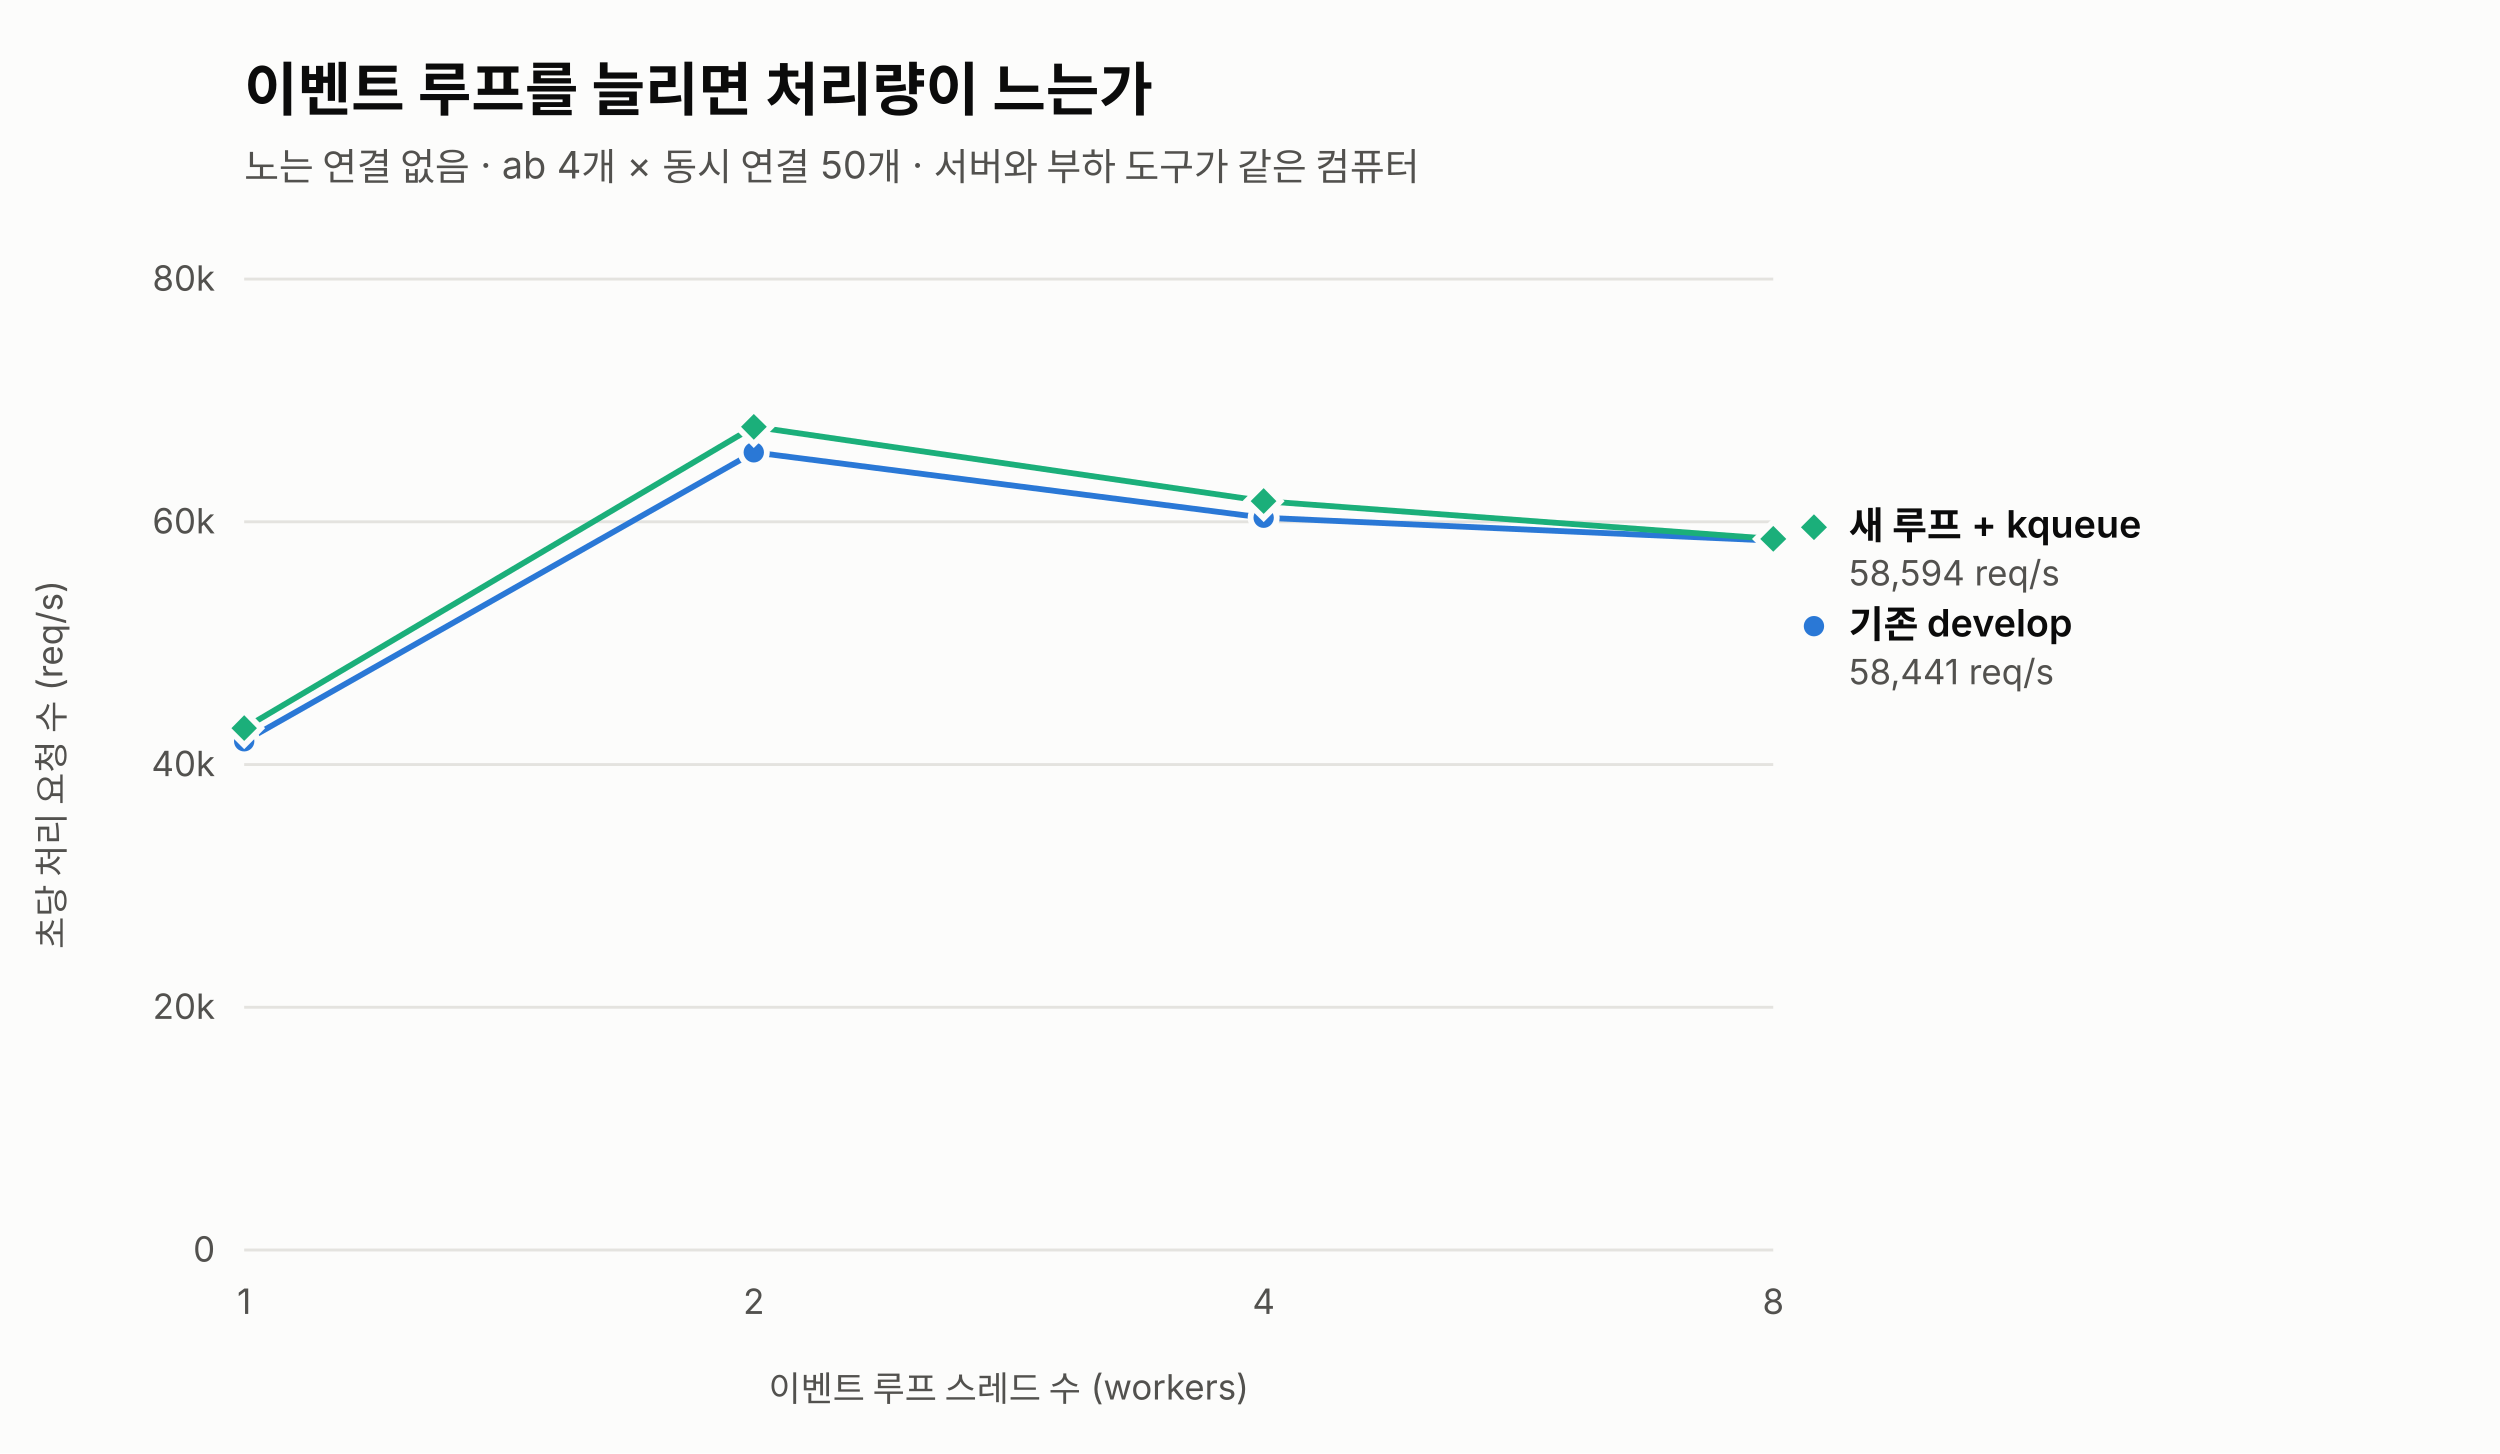
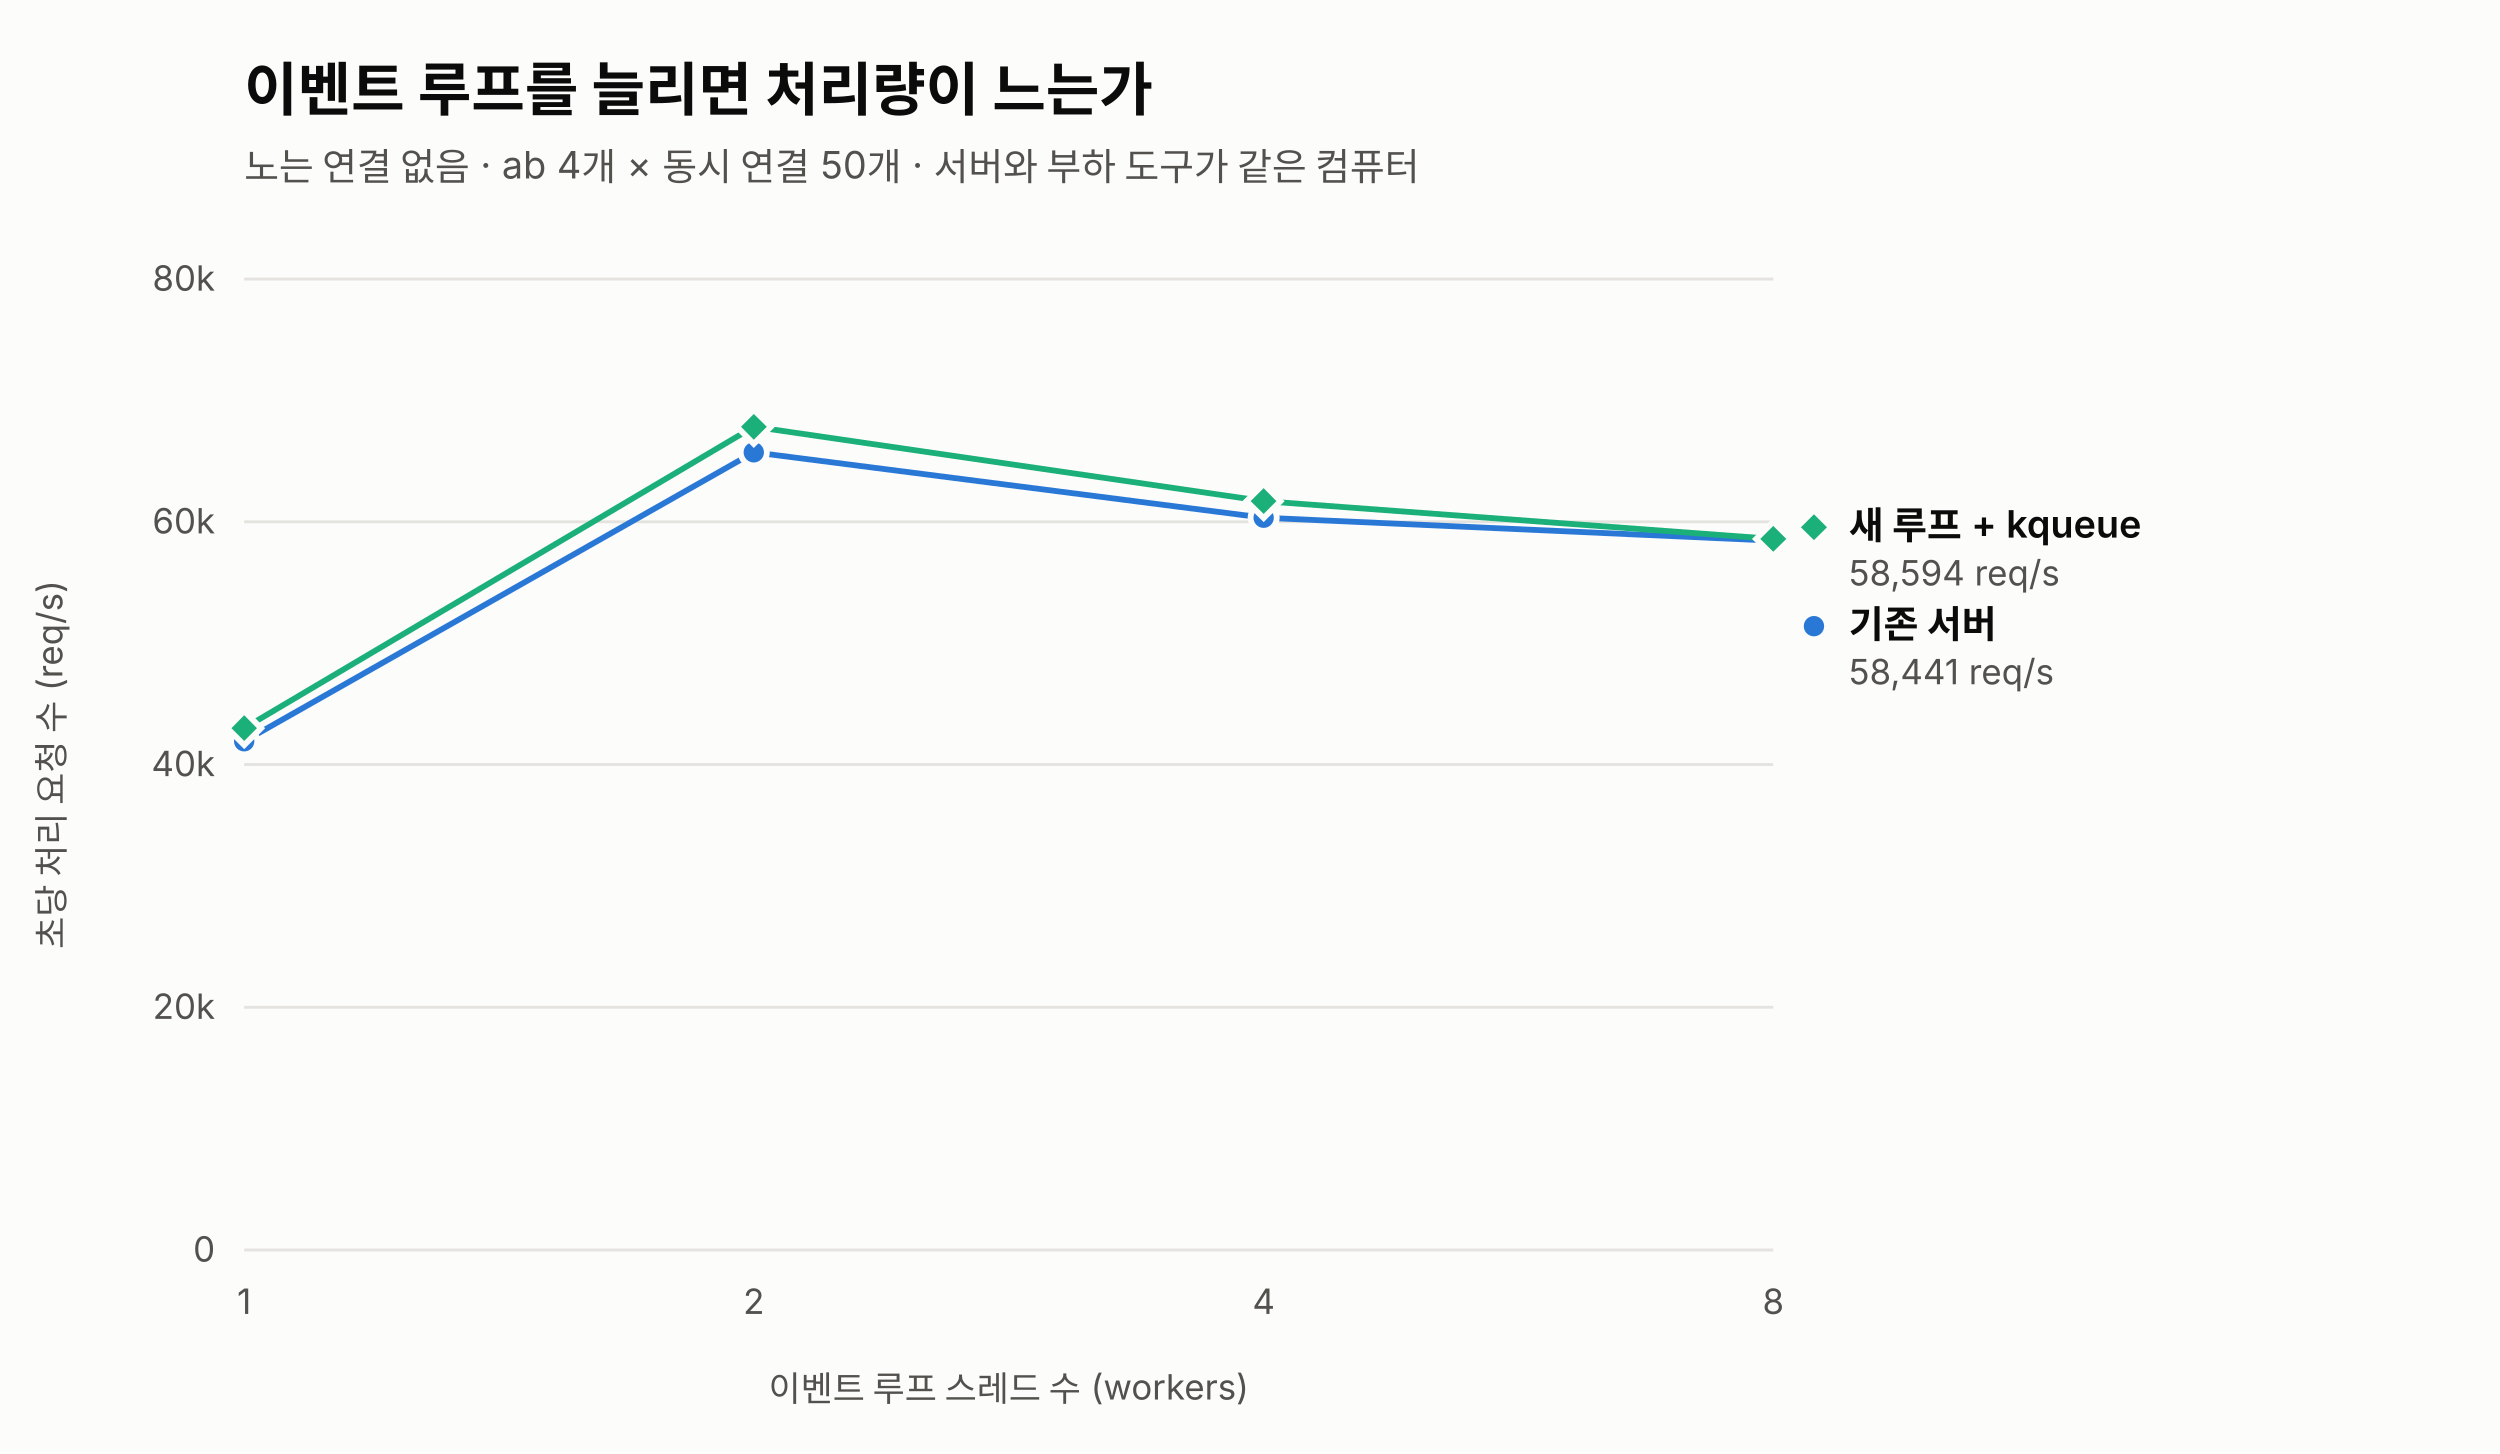
<svg xmlns="http://www.w3.org/2000/svg" width="860" height="500" viewBox="0 0 860 500" font-family="-apple-system, 'Apple SD Gothic Neo', 'Noto Sans KR', sans-serif">
  <rect width="860" height="500" fill="#fcfcfb" />
  <text x="84" y="38" font-size="20" font-weight="600" fill="#0b0b0b">이벤트 루프를 늘리면 처리량이 느는가</text>
  <text x="84" y="62" font-size="13" fill="#52514e">노는 연결 없음 · ab 4개 × 동시 연결 50개 · 서버와 부하 도구가 같은 컴퓨터</text>
  <line x1="84" y1="430.0" x2="610" y2="430.0" stroke="#e4e3df" stroke-width="1" />
  <text x="74" y="434.0" font-size="12" fill="#52514e" text-anchor="end">0</text>
  <line x1="84" y1="346.5" x2="610" y2="346.5" stroke="#e4e3df" stroke-width="1" />
  <text x="74" y="350.5" font-size="12" fill="#52514e" text-anchor="end">20k</text>
  <line x1="84" y1="263.0" x2="610" y2="263.0" stroke="#e4e3df" stroke-width="1" />
  <text x="74" y="267.0" font-size="12" fill="#52514e" text-anchor="end">40k</text>
  <line x1="84" y1="179.5" x2="610" y2="179.5" stroke="#e4e3df" stroke-width="1" />
  <text x="74" y="183.5" font-size="12" fill="#52514e" text-anchor="end">60k</text>
  <line x1="84" y1="96.0" x2="610" y2="96.0" stroke="#e4e3df" stroke-width="1" />
  <text x="74" y="100.0" font-size="12" fill="#52514e" text-anchor="end">80k</text>
  <text x="22" y="263.0" font-size="12" fill="#52514e" text-anchor="middle" transform="rotate(-90 22 263.0)">초당 처리 요청 수 (req/s)</text>
  <text x="84.0" y="452" font-size="12" fill="#52514e" text-anchor="middle">1</text>
  <text x="259.3" y="452" font-size="12" fill="#52514e" text-anchor="middle">2</text>
  <text x="434.7" y="452" font-size="12" fill="#52514e" text-anchor="middle">4</text>
  <text x="610.0" y="452" font-size="12" fill="#52514e" text-anchor="middle">8</text>
  <text x="347.0" y="482" font-size="12" fill="#52514e" text-anchor="middle">이벤트 루프 스레드 수 (workers)</text>
  <polyline points="84.0,255.0 259.3,155.6 434.7,178.1 610.0,186.0" fill="none" stroke="#2a78d6" stroke-width="2" stroke-linejoin="round" />
  <circle cx="84.0" cy="255.0" r="4.5" fill="#2a78d6" stroke="#fcfcfb" stroke-width="2" />
  <circle cx="259.3" cy="155.6" r="4.5" fill="#2a78d6" stroke="#fcfcfb" stroke-width="2" />
  <circle cx="434.7" cy="178.1" r="4.5" fill="#2a78d6" stroke="#fcfcfb" stroke-width="2" />
  <circle cx="610.0" cy="186.0" r="4.5" fill="#2a78d6" stroke="#fcfcfb" stroke-width="2" />
  <polyline points="84.0,250.5 259.3,146.8 434.7,172.4 610.0,185.4" fill="none" stroke="#1baf7a" stroke-width="2" stroke-linejoin="round" />
  <path d="M84.0,244.6 L89.8,250.5 L84.0,256.3 L78.2,250.5Z" fill="#1baf7a" stroke="#fcfcfb" stroke-width="2" />
  <path d="M259.3,141.0 L265.2,146.8 L259.3,152.7 L253.5,146.8Z" fill="#1baf7a" stroke="#fcfcfb" stroke-width="2" />
  <path d="M434.7,166.5 L440.5,172.4 L434.7,178.2 L428.8,172.4Z" fill="#1baf7a" stroke="#fcfcfb" stroke-width="2" />
  <path d="M610.0,179.5 L615.9,185.4 L610.0,191.2 L604.1,185.4Z" fill="#1baf7a" stroke="#fcfcfb" stroke-width="2" />
  <path d="M624.0,175.5 L629.9,181.4 L624.0,187.2 L618.1,181.4Z" fill="#1baf7a" stroke="#fcfcfb" stroke-width="2" />
  <text x="636" y="185.4" font-size="13" font-weight="600" fill="#0b0b0b">새 루프 + kqueue</text>
  <text x="636" y="201.4" font-size="12" fill="#52514e">58,594 req/s</text>
  <circle cx="624.0" cy="215.4" r="4.5" fill="#2a78d6" stroke="#fcfcfb" stroke-width="2" />
-   <text x="636" y="219.4" font-size="13" font-weight="600" fill="#0b0b0b">기존 develop</text>
+   <text x="636" y="219.4" font-size="13" font-weight="600" fill="#0b0b0b">기존 서버</text>
  <text x="636" y="235.4" font-size="12" fill="#52514e">58,441 req/s</text>
</svg>
